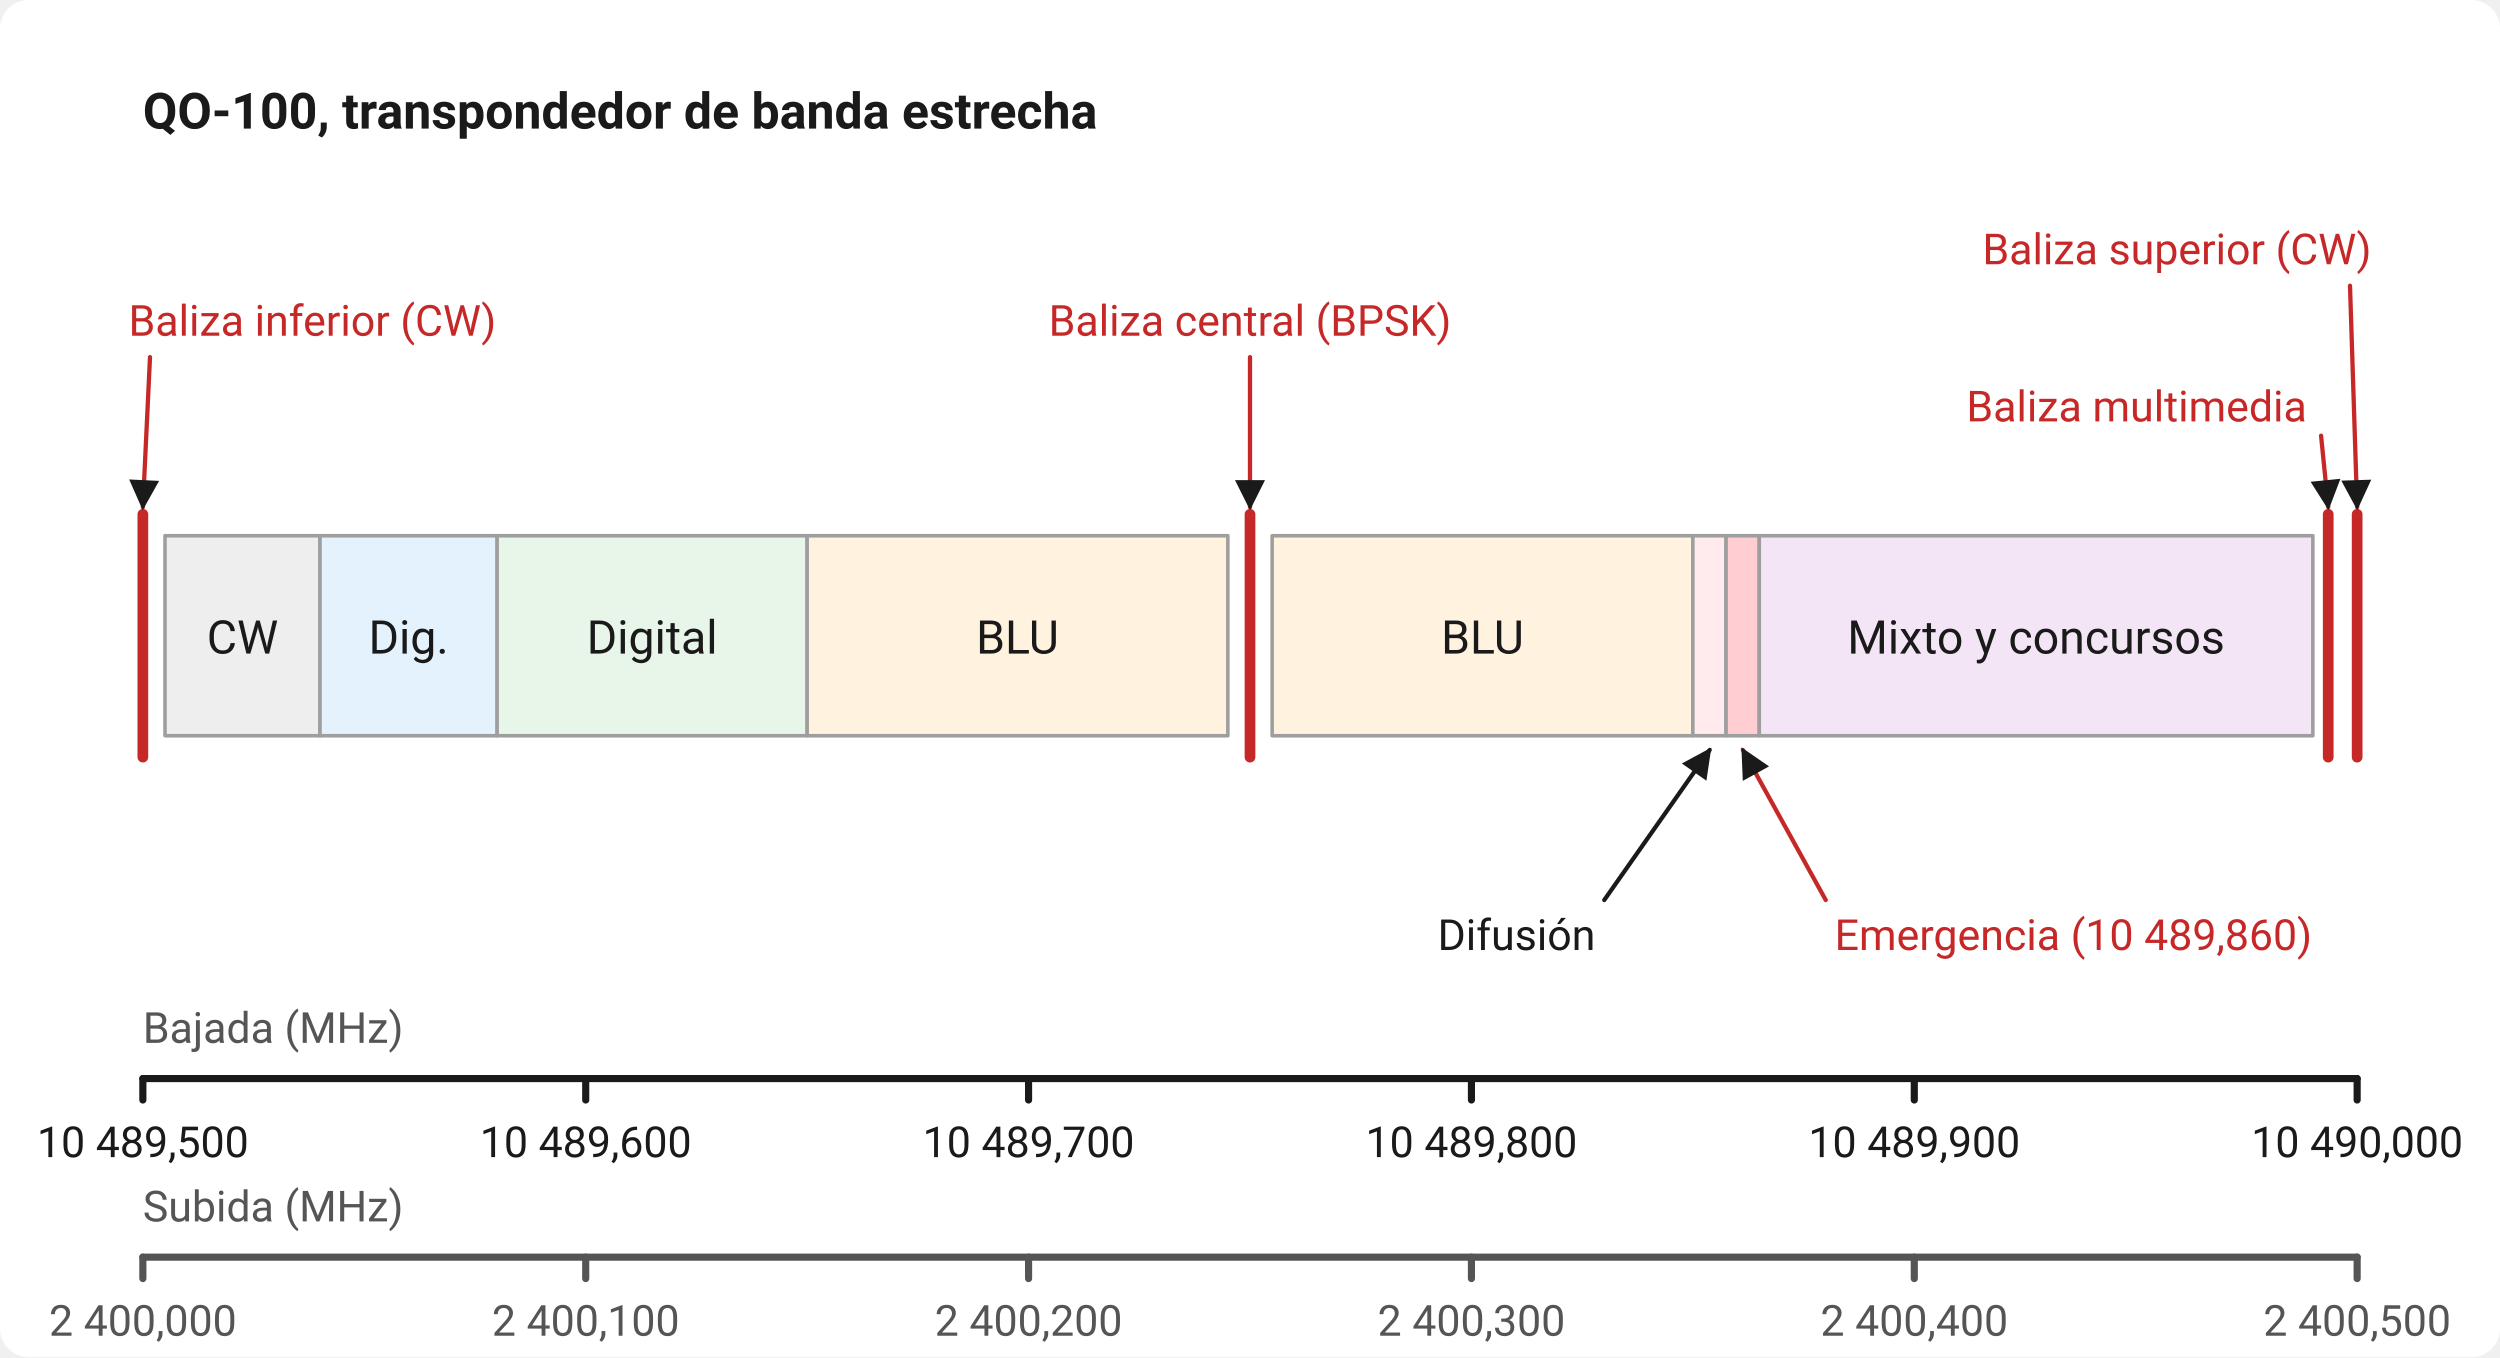
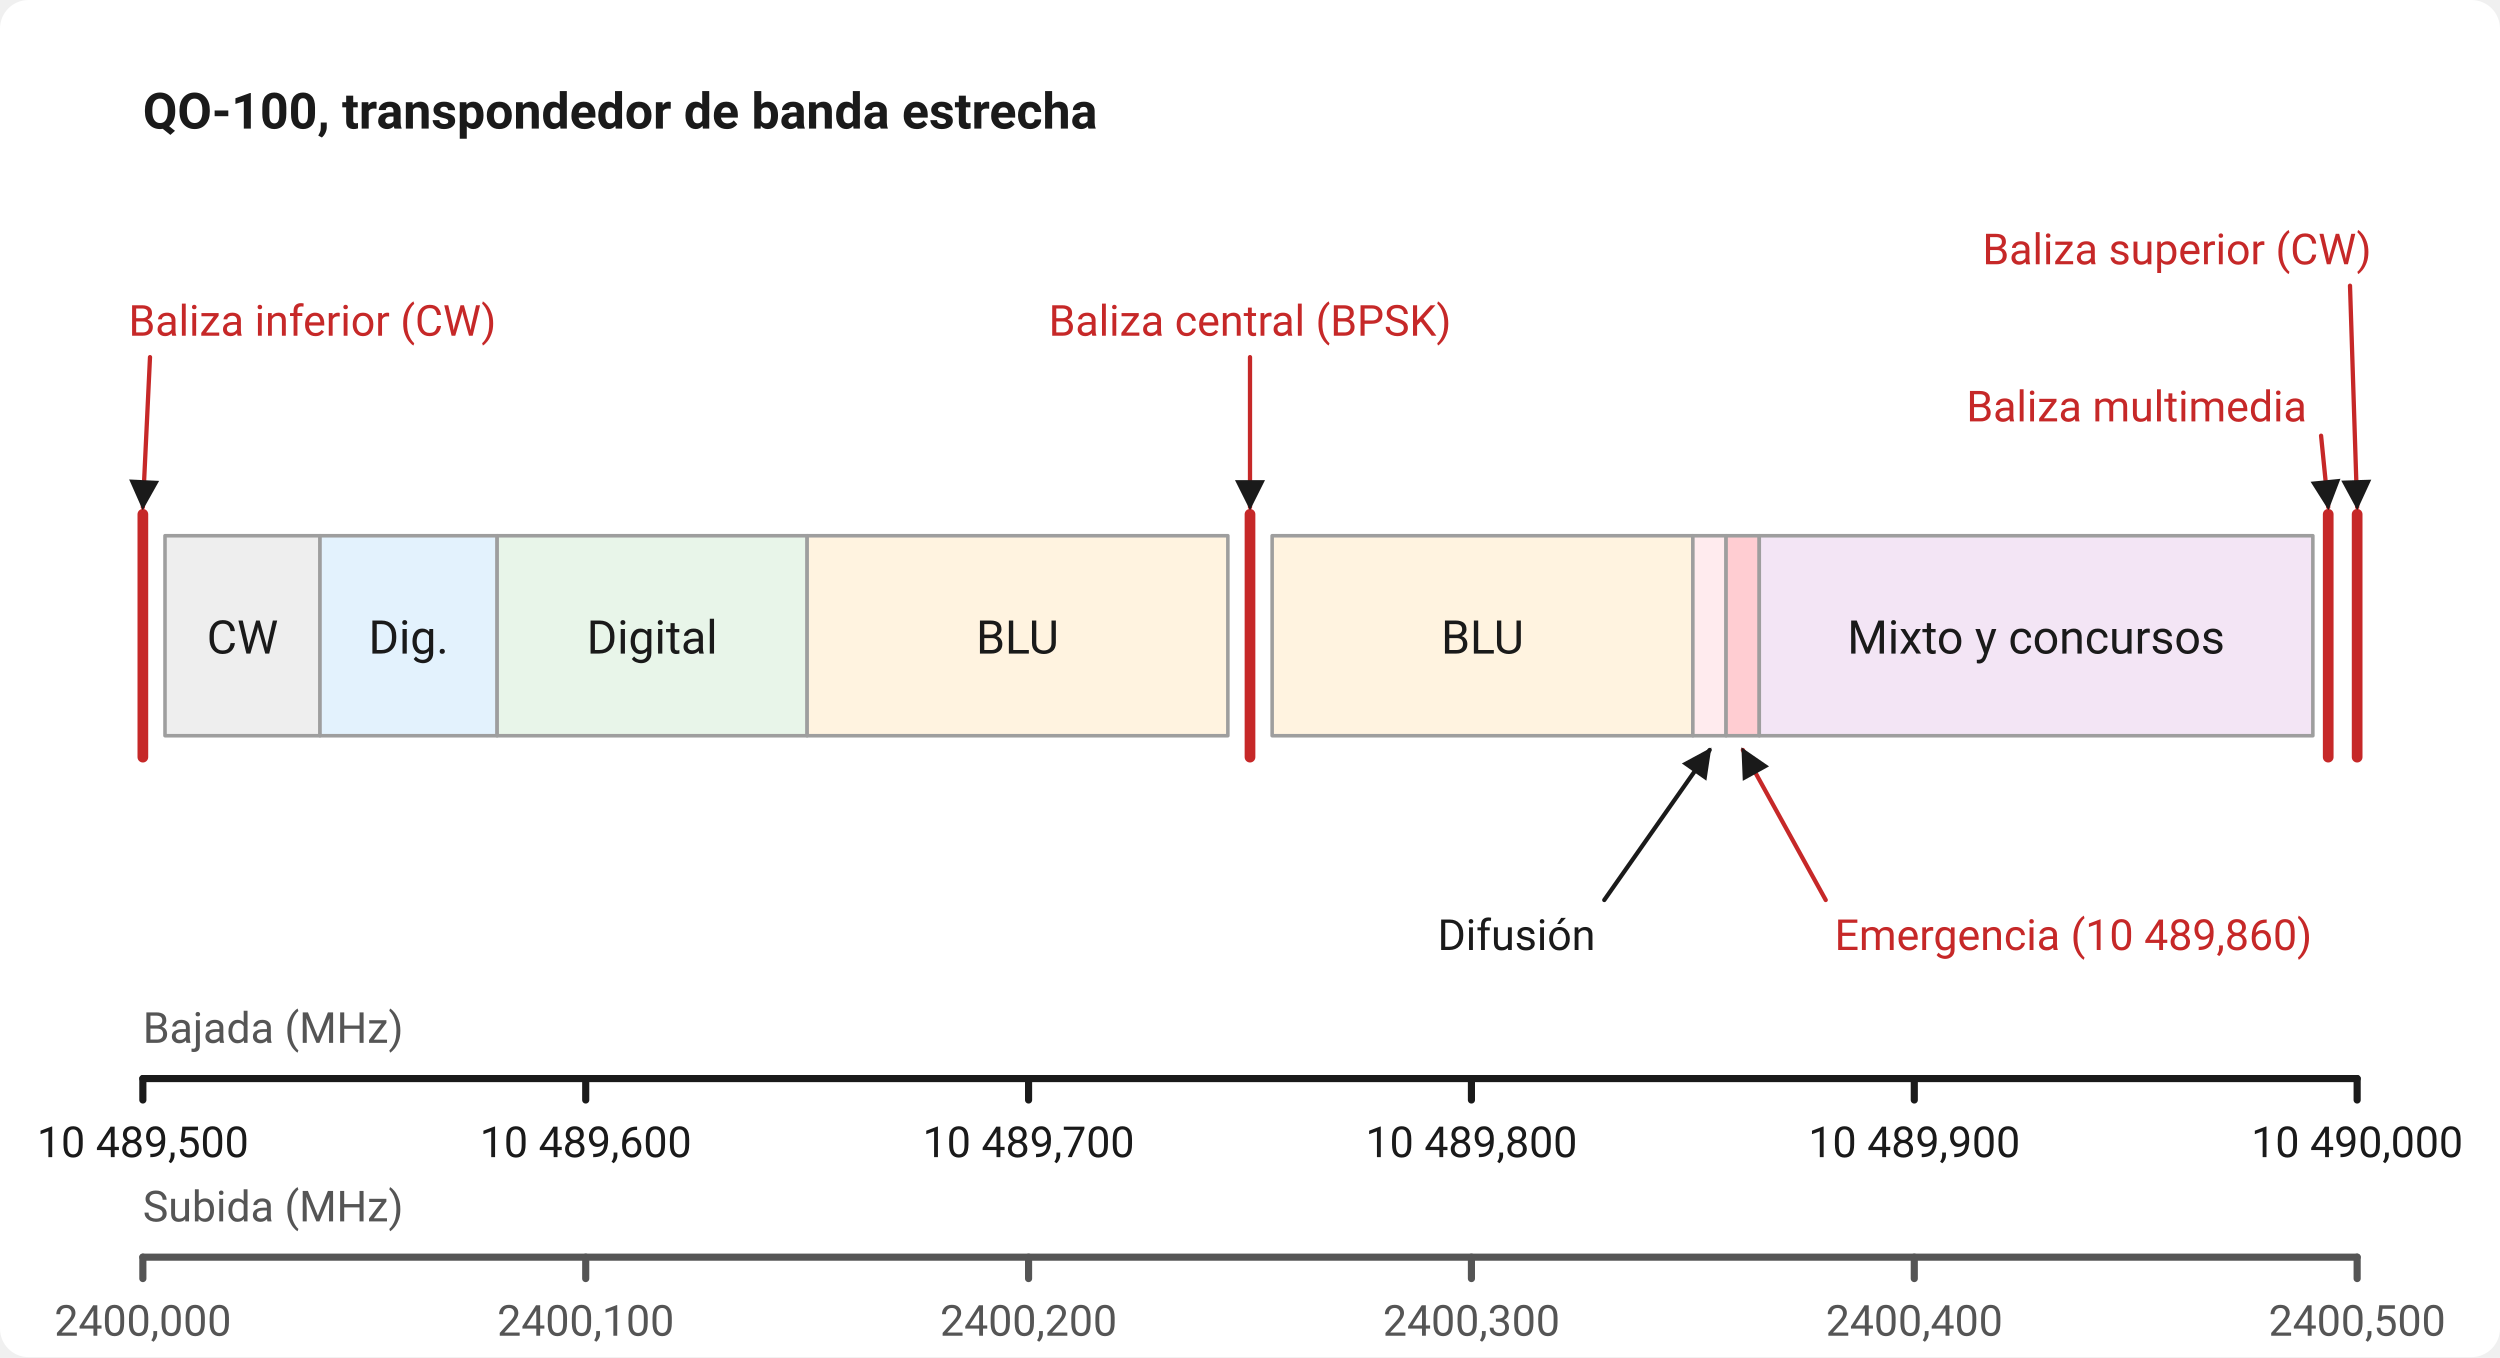
<svg xmlns="http://www.w3.org/2000/svg" viewBox="0 0 700 380" width="700" height="380" role="img" aria-labelledby="t">
  <defs>
    <marker id="flecha" viewBox="0 0 10 10" refX="9" refY="5" markerWidth="7" markerHeight="7" orient="auto-start-reverse">
      <path d="M0,0 L10,5 L0,10 z" fill="#1a1a1a" />
    </marker>
  </defs>
  <rect width="100%" height="100%" rx="8" fill="#ffffff" />
  <g fill="none" stroke="#1a1a1a" stroke-width="2" stroke-linecap="round" stroke-linejoin="round" font-family="system-ui, -apple-system, 'Segoe UI', Roboto, sans-serif">
    <rect x="46.2" y="150.0" width="43.4" height="56.0" fill="#eeeeee" stroke="#9e9e9e" stroke-width="1" />
    <text x="67.9" y="183.0" font-size="13" text-anchor="middle" fill="#1a1a1a" stroke="none">CW</text>
    <rect x="89.6" y="150.0" width="49.6" height="56.0" fill="#e3f2fd" stroke="#9e9e9e" stroke-width="1" />
    <text x="114.4" y="183.0" font-size="13" text-anchor="middle" fill="#1a1a1a" stroke="none">Dig.</text>
    <rect x="139.2" y="150.0" width="86.8" height="56.0" fill="#e8f5e9" stroke="#9e9e9e" stroke-width="1" />
    <text x="182.6" y="183.0" font-size="13" text-anchor="middle" fill="#1a1a1a" stroke="none">Digital</text>
    <rect x="226.0" y="150.0" width="117.8" height="56.0" fill="#fff3e0" stroke="#9e9e9e" stroke-width="1" />
    <text x="284.9" y="183.0" font-size="13" text-anchor="middle" fill="#1a1a1a" stroke="none">BLU</text>
    <rect x="356.2" y="150.0" width="117.8" height="56.0" fill="#fff3e0" stroke="#9e9e9e" stroke-width="1" />
    <text x="415.1" y="183.0" font-size="13" text-anchor="middle" fill="#1a1a1a" stroke="none">BLU</text>
    <rect x="474.0" y="150.0" width="9.3" height="56.0" fill="#ffebee" stroke="#9e9e9e" stroke-width="1" />
    <rect x="483.3" y="150.0" width="9.3" height="56.0" fill="#ffcdd2" stroke="#9e9e9e" stroke-width="1" />
    <rect x="492.6" y="150.0" width="155.0" height="56.0" fill="#f3e5f5" stroke="#9e9e9e" stroke-width="1" />
    <text x="570.1" y="183.0" font-size="13" text-anchor="middle" fill="#1a1a1a" stroke="none">Mixto y concursos</text>
    <line x1="40.0" y1="144.0" x2="40.0" y2="212.0" stroke="#c62828" stroke-width="3" />
    <line x1="350.0" y1="144.0" x2="350.0" y2="212.0" stroke="#c62828" stroke-width="3" />
    <line x1="651.9" y1="144.0" x2="651.9" y2="212.0" stroke="#c62828" stroke-width="3" />
    <line x1="660.0" y1="144.0" x2="660.0" y2="212.0" stroke="#c62828" stroke-width="3" />
    <line x1="42.0" y1="100.0" x2="40.0" y2="142.0" marker-end="url(#flecha)" stroke="#c62828" stroke-width="1.2" />
    <text x="36.0" y="94.0" font-size="12" text-anchor="start" fill="#c62828" stroke="none">Baliza inferior (CW)</text>
    <line x1="350.0" y1="100.0" x2="350.0" y2="142.0" marker-end="url(#flecha)" stroke="#c62828" stroke-width="1.2" />
    <text x="350.0" y="94.0" font-size="12" text-anchor="middle" fill="#c62828" stroke="none">Baliza central (BPSK)</text>
    <line x1="658.0" y1="80.0" x2="660.0" y2="142.0" marker-end="url(#flecha)" stroke="#c62828" stroke-width="1.2" />
    <text x="664.0" y="74.0" font-size="12" text-anchor="end" fill="#c62828" stroke="none">Baliza superior (CW)</text>
    <line x1="649.9" y1="122.0" x2="651.9" y2="142.0" marker-end="url(#flecha)" stroke="#c62828" stroke-width="1.2" />
    <text x="645.9" y="118.0" font-size="12" text-anchor="end" fill="#c62828" stroke="none">Baliza multimedia</text>
    <line x1="449.2" y1="252.0" x2="478.7" y2="210.0" marker-end="url(#flecha)" stroke-width="1.2" />
    <text x="446.7" y="266.0" font-size="12" text-anchor="end" fill="#1a1a1a" stroke="none">Difusión</text>
    <line x1="511.2" y1="252.0" x2="488.0" y2="210.0" marker-end="url(#flecha)" stroke="#c62828" stroke-width="1.2" />
    <text x="513.7" y="266.0" font-size="12" text-anchor="start" fill="#c62828" stroke="none">Emergencia (10 489,860)</text>
    <line x1="40.0" y1="302.0" x2="660.0" y2="302.0" />
    <line x1="40.0" y1="302.0" x2="40.0" y2="308.0" />
    <text x="40.0" y="324.0" font-size="12" text-anchor="middle" fill="#1a1a1a" stroke="none">10 489,500</text>
    <line x1="164.0" y1="302.0" x2="164.0" y2="308.0" />
    <text x="164.0" y="324.0" font-size="12" text-anchor="middle" fill="#1a1a1a" stroke="none">10 489,600</text>
    <line x1="288.0" y1="302.0" x2="288.0" y2="308.0" />
    <text x="288.0" y="324.0" font-size="12" text-anchor="middle" fill="#1a1a1a" stroke="none">10 489,700</text>
    <line x1="412.0" y1="302.0" x2="412.0" y2="308.0" />
    <text x="412.0" y="324.0" font-size="12" text-anchor="middle" fill="#1a1a1a" stroke="none">10 489,800</text>
    <line x1="536.0" y1="302.0" x2="536.0" y2="308.0" />
    <text x="536.0" y="324.0" font-size="12" text-anchor="middle" fill="#1a1a1a" stroke="none">10 489,900</text>
    <line x1="660.0" y1="302.0" x2="660.0" y2="308.0" />
    <text x="660.0" y="324.0" font-size="12" text-anchor="middle" fill="#1a1a1a" stroke="none">10 490,000</text>
    <text x="40.0" y="292.0" font-size="12" text-anchor="start" fill="#555555" stroke="none">Bajada (MHz)</text>
    <line x1="40.0" y1="352.0" x2="660.0" y2="352.0" stroke="#555555" />
    <line x1="40.0" y1="352.0" x2="40.0" y2="358.0" stroke="#555555" />
-     <text x="40.0" y="374.0" font-size="12" text-anchor="middle" fill="#555555" stroke="none">2 400,000</text>
+     <text x="40.0" y="374.0" font-size="12" text-anchor="middle" fill="#555555" stroke="none">2400,000</text>
    <line x1="164.0" y1="352.0" x2="164.0" y2="358.0" stroke="#555555" />
-     <text x="164.0" y="374.0" font-size="12" text-anchor="middle" fill="#555555" stroke="none">2 400,100</text>
+     <text x="164.0" y="374.0" font-size="12" text-anchor="middle" fill="#555555" stroke="none">2400,100</text>
    <line x1="288.0" y1="352.0" x2="288.0" y2="358.0" stroke="#555555" />
-     <text x="288.0" y="374.0" font-size="12" text-anchor="middle" fill="#555555" stroke="none">2 400,200</text>
+     <text x="288.0" y="374.0" font-size="12" text-anchor="middle" fill="#555555" stroke="none">2400,200</text>
    <line x1="412.0" y1="352.0" x2="412.0" y2="358.0" stroke="#555555" />
-     <text x="412.0" y="374.0" font-size="12" text-anchor="middle" fill="#555555" stroke="none">2 400,300</text>
+     <text x="412.0" y="374.0" font-size="12" text-anchor="middle" fill="#555555" stroke="none">2400,300</text>
    <line x1="536.0" y1="352.0" x2="536.0" y2="358.0" stroke="#555555" />
-     <text x="536.0" y="374.0" font-size="12" text-anchor="middle" fill="#555555" stroke="none">2 400,400</text>
+     <text x="536.0" y="374.0" font-size="12" text-anchor="middle" fill="#555555" stroke="none">2400,400</text>
    <line x1="660.0" y1="352.0" x2="660.0" y2="358.0" stroke="#555555" />
-     <text x="660.0" y="374.0" font-size="12" text-anchor="middle" fill="#555555" stroke="none">2 400,500</text>
+     <text x="660.0" y="374.0" font-size="12" text-anchor="middle" fill="#555555" stroke="none">2400,500</text>
    <text x="40.0" y="342.0" font-size="12" text-anchor="start" fill="#555555" stroke="none">Subida (MHz)</text>
    <text x="40.0" y="36.0" font-size="14" text-anchor="start" fill="#1a1a1a" stroke="none" font-weight="600">QO-100, transpondedor de banda estrecha</text>
  </g>
</svg>
